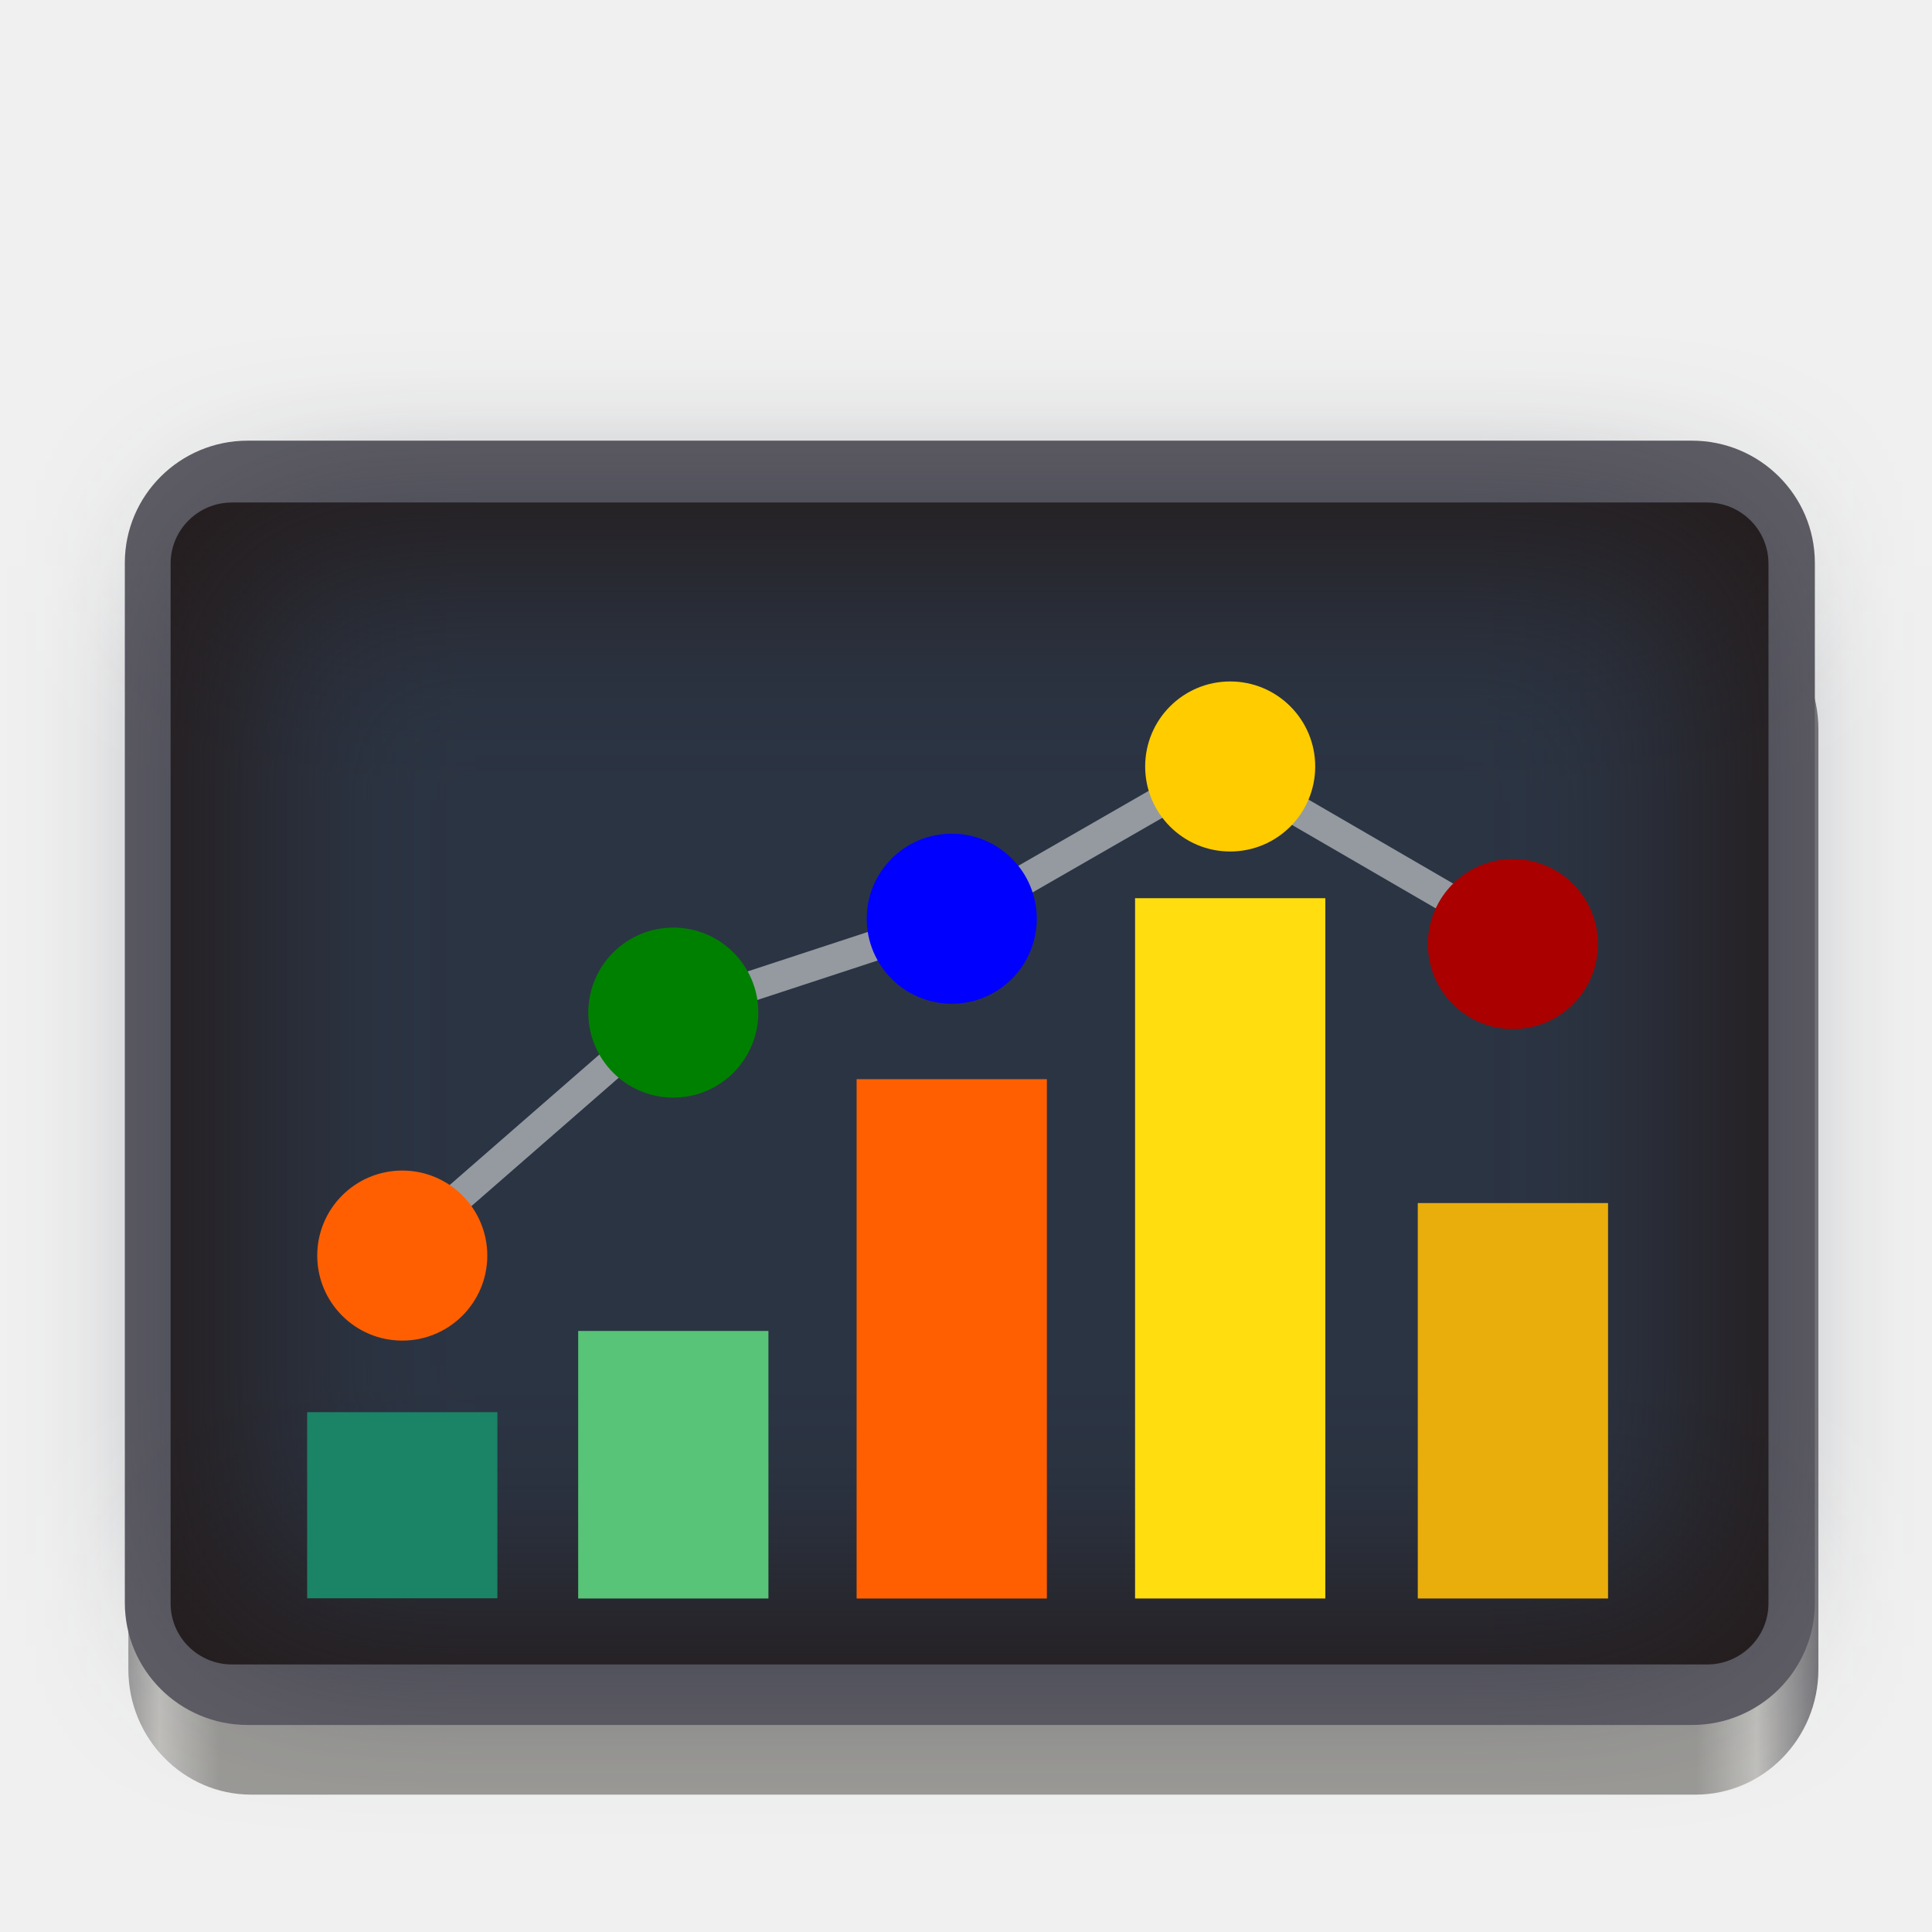
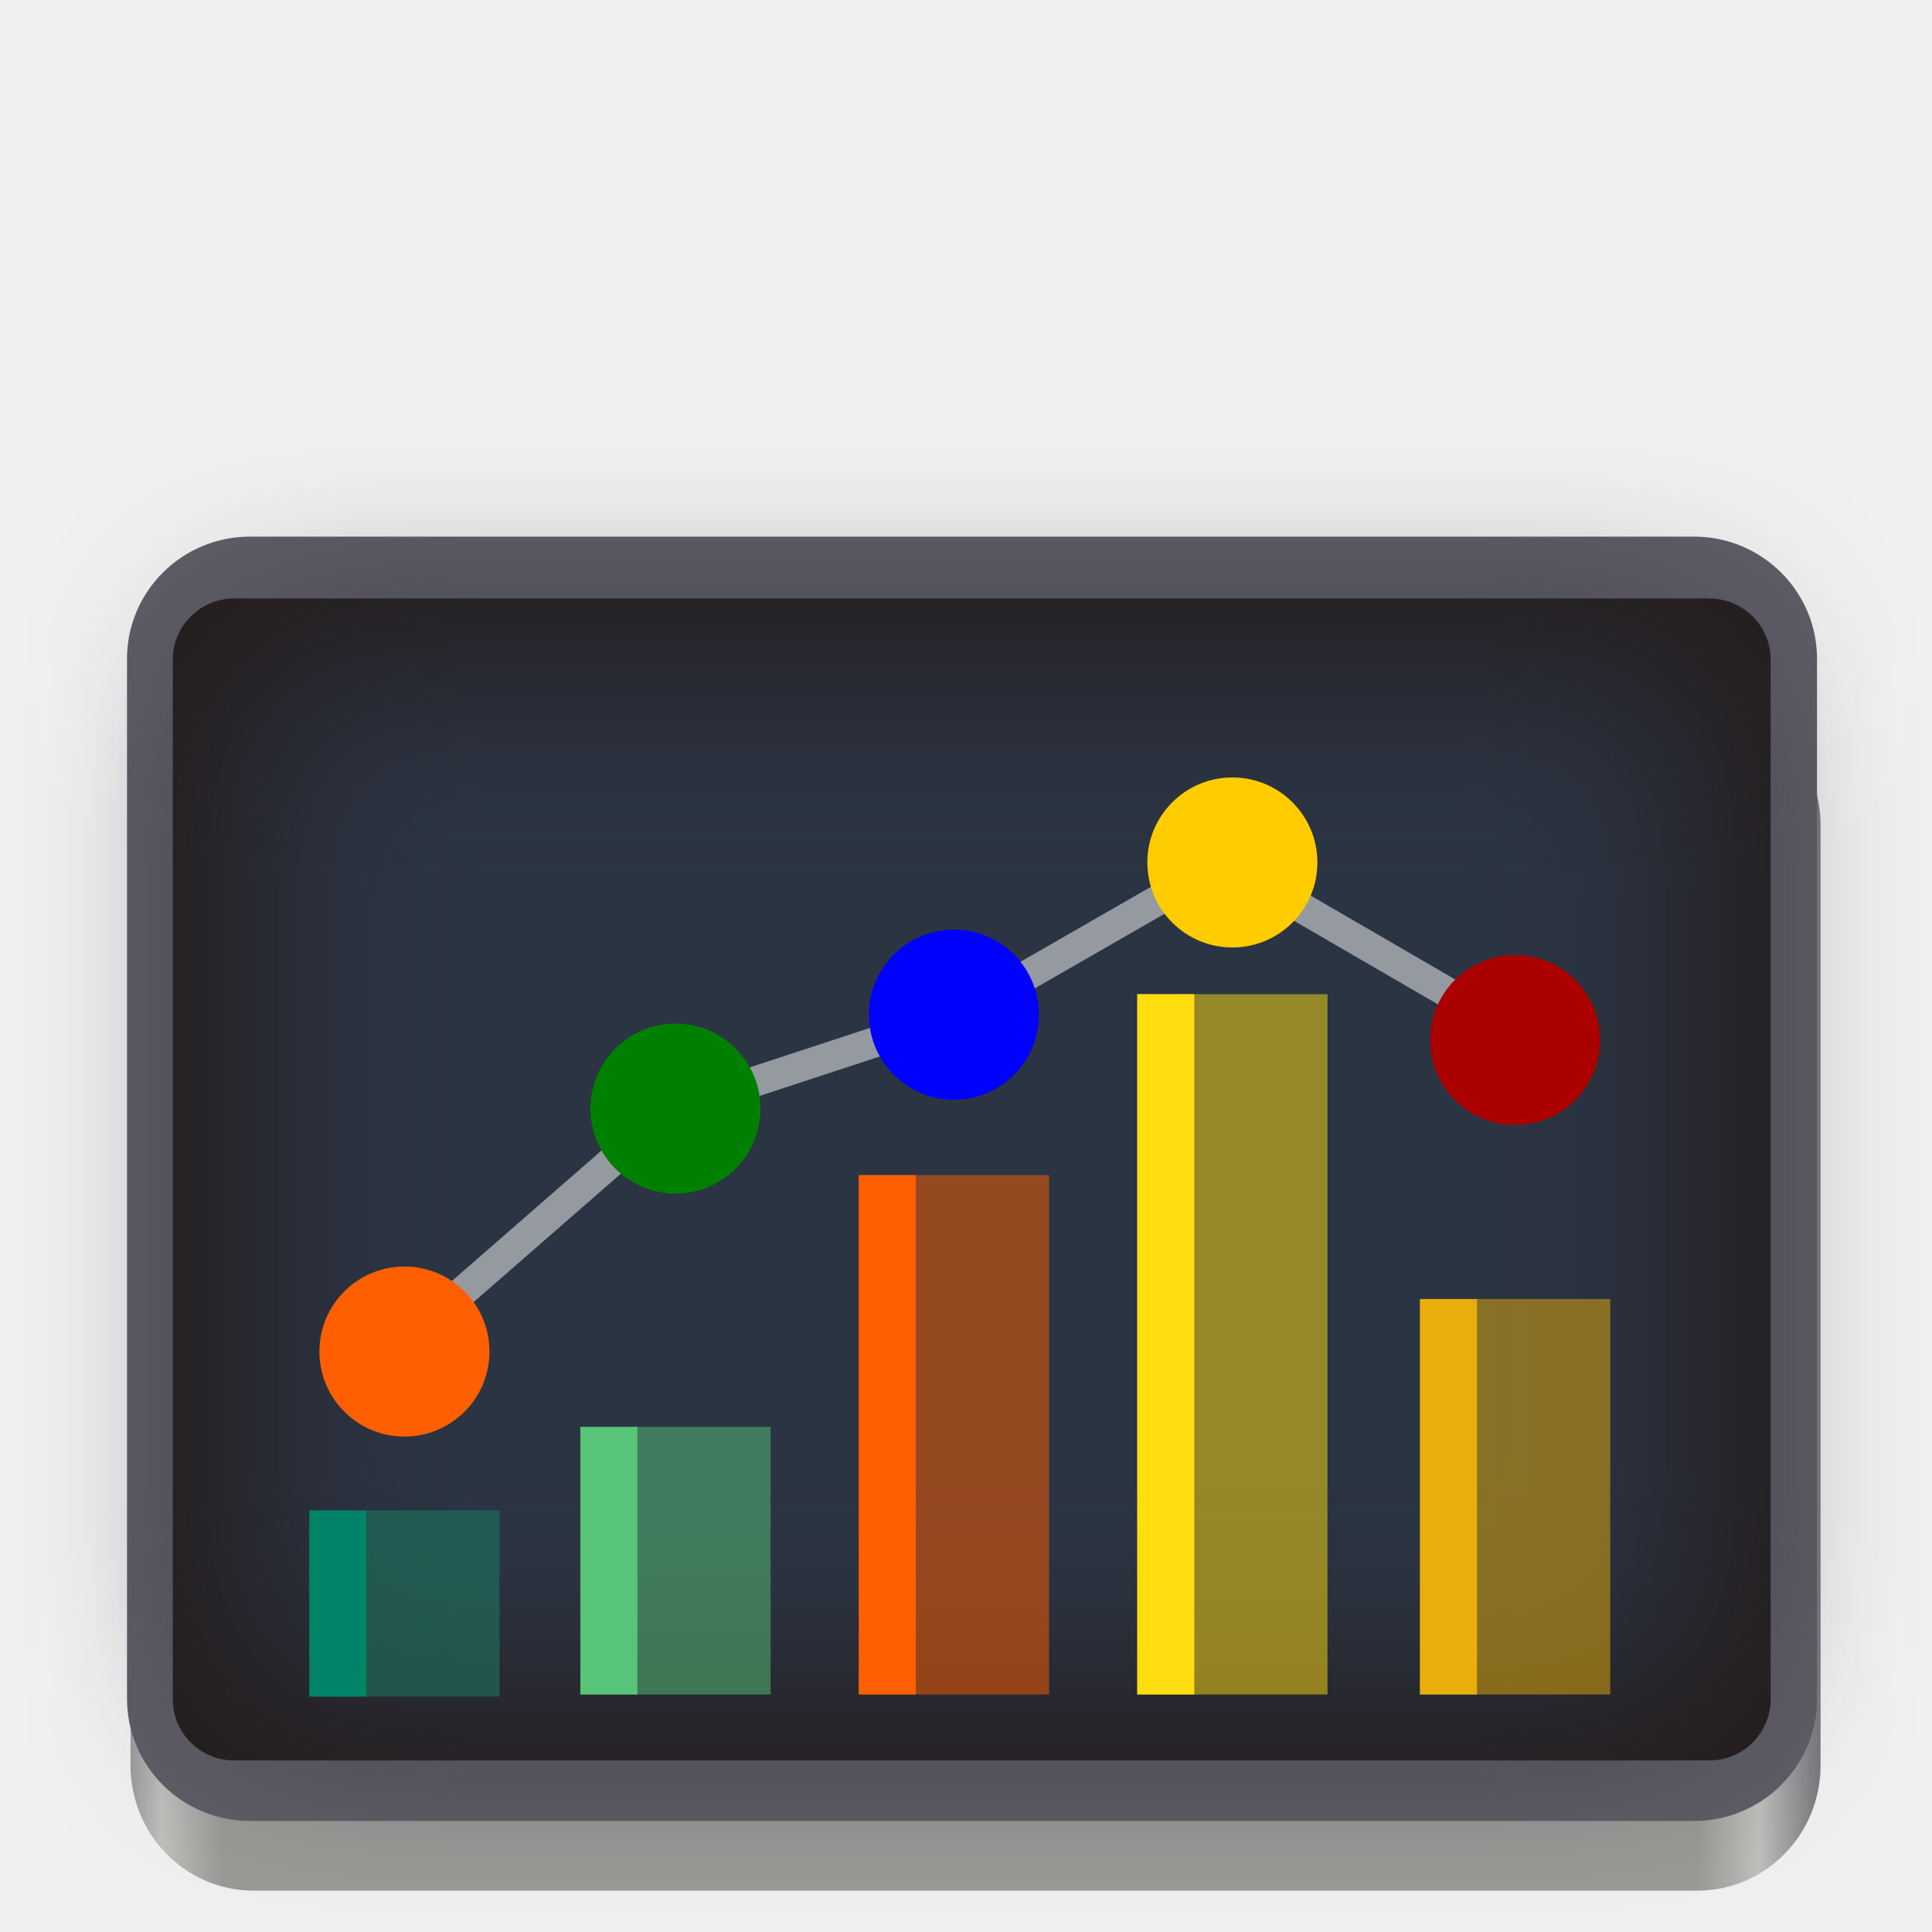
- <svg xmlns="http://www.w3.org/2000/svg" height="128" viewBox="0 0 128 128" width="128" version="1.1" id="svg39">
+ <svg xmlns="http://www.w3.org/2000/svg" xmlns:xlink="http://www.w3.org/1999/xlink" height="128" viewBox="0 0 128 128" width="128" version="1.1" id="svg39">
  <defs id="defs2454">
    <marker style="overflow:visible" id="TriangleOutL" refX="0" refY="0" orient="auto">
      <path transform="scale(0.8)" style="fill:context-stroke;fill-rule:evenodd;stroke:context-stroke;stroke-width:1pt" d="M 5.77,0 -2.88,5 V -5 Z" id="path6947" />
    </marker>
    <linearGradient id="a" gradientTransform="matrix(1.017906,0,0,-1.038068,6.467666,-180.0645)" gradientUnits="userSpaceOnUse" x1="-7.0000001e-06" x2="112" y1="-212" y2="-212">
      <stop offset="0" stop-color="#77767b" id="stop1560" />
      <stop offset="0.036" stop-color="#c0bfbc" id="stop1562" />
      <stop offset="0.071" stop-color="#9a9996" id="stop1564" />
      <stop offset="0.929" stop-color="#9a9996" id="stop1566" />
      <stop offset="0.964" stop-color="#c0bfbc" id="stop1568" />
      <stop offset="1" stop-color="#77767b" id="stop1570" />
    </linearGradient>
    <clipPath id="k">
      <path d="m 16,38 h 96 v 65 H 16 Z m 0,0" id="path1620" />
    </clipPath>
    <clipPath id="k-3">
      <path d="m 16,38 h 96 v 65 H 16 Z m 0,0" id="path1620-6" />
    </clipPath>
    <linearGradient id="linearGradient1653" gradientUnits="userSpaceOnUse" x1="-31.094" x2="-32.359" y1="201.344" y2="284.543">
      <stop id="stop1649" offset="0" stop-color="#f6f5f4" stop-opacity=".5" style="stop-color:#5e5c64;stop-opacity:1" />
      <stop id="stop1651" offset="1" stop-color="#f6f5f4" stop-opacity="0" style="stop-color:#241f31;stop-opacity:1" />
    </linearGradient>
    <linearGradient id="a-3" gradientTransform="matrix(1,0,0,-1,93.98458,-196.9811)" gradientUnits="userSpaceOnUse" x1="-7.0000001e-06" x2="112" y1="-212" y2="-212">
      <stop offset="0" stop-color="#77767b" id="stop862" />
      <stop offset="0.036" stop-color="#c0bfbc" id="stop864" />
      <stop offset="0.071" stop-color="#9a9996" id="stop866" />
      <stop offset="0.929" stop-color="#9a9996" id="stop868" />
      <stop offset="0.964" stop-color="#c0bfbc" id="stop870" />
      <stop offset="1" stop-color="#77767b" id="stop872" />
    </linearGradient>
    <clipPath id="e">
      <rect height="152" width="192" id="rect888" x="0" y="0" />
    </clipPath>
    <mask id="c">
      <g filter="url(#b)" id="g880">
        <rect fill-opacity="0.5" height="128" width="128" id="rect878" x="0" y="0" />
      </g>
    </mask>
    <filter id="b" height="1" width="1" x="0" y="0">
      <feColorMatrix in="SourceGraphic" type="matrix" values="0 0 0 0 1 0 0 0 0 1 0 0 0 0 1 0 0 0 1 0" id="feColorMatrix875" />
    </filter>
    <linearGradient id="d" gradientTransform="matrix(-1,0,0,1,16,-156)" gradientUnits="userSpaceOnUse" x1="-31.094" x2="-32.359" y1="201.344" y2="284.543">
      <stop offset="0" stop-color="#f6f5f4" stop-opacity="0.5" id="stop883" />
      <stop offset="1" stop-color="#f6f5f4" stop-opacity="0" id="stop885" />
    </linearGradient>
    <linearGradient id="f" gradientTransform="matrix(-1,0,0,1,213.9846,-16.98113)" gradientUnits="userSpaceOnUse" x1="66.711" x2="66.625" y1="70.109" y2="92.238">
      <stop offset="0" stop-color="#33d17a" id="stop891" />
      <stop offset="1" stop-color="#8ff0a4" stop-opacity="0.024" id="stop893" />
    </linearGradient>
    <linearGradient id="g" gradientTransform="matrix(1.018182,0,0,-1,92.94822,-196.9811)" gradientUnits="userSpaceOnUse" x1="2" x2="112" y1="-300" y2="-300">
      <stop offset="0" stop-color="#3d3846" id="stop896" />
      <stop offset="0.036" stop-color="#9a9996" id="stop898" />
      <stop offset="0.071" stop-color="#5e5c64" id="stop900" />
      <stop offset="0.929" stop-color="#5e5c64" id="stop902" />
      <stop offset="0.964" stop-color="#9a9996" id="stop904" />
      <stop offset="1" stop-color="#3d3846" id="stop906" />
    </linearGradient>
    <clipPath id="j">
      <rect height="152" width="192" id="rect919" x="0" y="0" />
    </clipPath>
    <mask id="h">
      <g filter="url(#b)" id="g911">
        <rect fill-opacity="0.5" height="128" width="128" id="rect909" x="0" y="0" />
      </g>
    </mask>
    <filter id="filter1393" height="1" width="1" x="0" y="0">
      <feColorMatrix in="SourceGraphic" type="matrix" values="0 0 0 0 1 0 0 0 0 1 0 0 0 0 1 0 0 0 1 0" id="feColorMatrix1391" />
    </filter>
    <linearGradient id="i" gradientTransform="matrix(-1,0,0,1,16,-156)" gradientUnits="userSpaceOnUse" x1="-32" x2="-32" y1="208" y2="276">
      <stop offset="0" stop-color="#5e5c64" id="stop914" />
      <stop offset="1" stop-color="#241f31" id="stop916" />
    </linearGradient>
    <clipPath id="k-6">
      <path d="m 16,38 h 96 v 65 H 16 Z m 0,0" id="path922" />
    </clipPath>
    <clipPath id="m">
      <rect height="152" width="192" id="rect930" x="0" y="0" />
    </clipPath>
    <mask id="l">
      <g filter="url(#b)" id="g927">
        <rect fill-opacity="0.5" height="128" width="128" id="rect925" x="0" y="0" />
      </g>
    </mask>
    <filter id="filter1407" height="1" width="1" x="0" y="0">
      <feColorMatrix in="SourceGraphic" type="matrix" values="0 0 0 0 1 0 0 0 0 1 0 0 0 0 1 0 0 0 1 0" id="feColorMatrix1405" />
    </filter>
    <linearGradient id="n" gradientTransform="rotate(-90,14.00172,94.01714)" gradientUnits="userSpaceOnUse" x1="64" x2="74" y1="236" y2="236">
      <stop offset="0" stop-color="#33d17a" id="stop933" />
      <stop offset="1" stop-color="#c8f8d2" id="stop935" />
    </linearGradient>
-     <filter style="color-interpolation-filters:sRGB" id="filter2706" x="-0.161" y="-0.228" width="1.323" height="1.456">
-       <feGaussianBlur stdDeviation="6.495" id="feGaussianBlur2708" />
+     <filter style="color-interpolation-filters:sRGB" id="filter2706-2" x="-0.161" y="-0.228" width="1.323" height="1.456">
+       <feGaussianBlur stdDeviation="6.495" id="feGaussianBlur2708-8" />
    </filter>
+     <linearGradient xlink:href="#a" id="linearGradient1368" gradientUnits="userSpaceOnUse" gradientTransform="matrix(1.017906,0,0,-1.038068,169.2134,-103.4707)" x1="-7.0000001e-06" y1="-212" x2="112" y2="-212" />
  </defs>
  <g id="layer1" style="display:inline">
-     <path d="M 16.647,118.899 H 112.33 c 4.497,0 8.143,-3.718 8.143,-8.305 V 48.31 c 0,-4.586 -3.646,-8.305 -8.143,-8.305 H 16.647 c -4.497,0 -8.143,3.718 -8.143,8.305 v 62.284 c 0,4.586 3.646,8.305 8.143,8.305 z m 0,0" fill="url(#a)" id="path1636" style="fill:url(#a);stroke-width:1.028" />
-     <path d="M 112.096,29.195 H 16.413 c -4.497,0 -8.143,3.628 -8.143,8.104 v 68.881 c 0,4.475 3.646,8.104 8.143,8.104 h 95.683 c 4.497,0 8.143,-3.628 8.143,-8.104 V 37.299 c 0,-4.475 -3.646,-8.104 -8.143,-8.104 z m 0,0" fill="#deddda" id="path1638" style="fill:#5e5c64;fill-opacity:1;stroke-width:1.015" />
-     <path d="M 113.094,33.291 H 15.375 c -2.251,0 -4.072,1.812 -4.072,4.052 v 68.881 c 0,2.24 1.821,4.052 4.072,4.052 h 97.719 c 2.251,0 4.072,-1.812 4.072,-4.052 V 37.343 c 0,-2.24 -1.821,-4.052 -4.072,-4.052 z m 0,0" fill="#241f31" id="path1640" style="fill:#241c1c;stroke-width:1.015" />
-     <rect style="fill:#2b3443;fill-opacity:1;stroke-width:1.015;filter:url(#filter2706)" id="rect3272" width="96.579" height="68.442" x="15.965" y="37.519" />
-     <rect style="fill:#1b8366;fill-opacity:1;stroke-width:0.504" id="rect3586-2" width="12.605" height="12.329" x="20.349" y="93.561" />
-     <rect style="fill:#57c478;fill-opacity:1;stroke-width:0.604" id="rect3586" width="12.605" height="17.725" x="38.306" y="88.179" />
-     <rect style="fill:#ff5f00;fill-opacity:1;stroke-width:0.842" id="rect3586-7" width="12.605" height="34.407" x="56.753" y="71.498" />
-     <rect style="fill:#ffdd0e;fill-opacity:1;stroke-width:0.978" id="rect3586-5" width="12.605" height="46.396" x="75.201" y="59.508" />
-     <rect style="fill:#e9ae0b;fill-opacity:1;stroke-width:0.735" id="rect3586-56" width="12.605" height="26.198" x="93.932" y="79.706" />
-     <path style="opacity:0.5;fill:#ffffff;fill-opacity:1;fill-rule:evenodd;stroke:#ffffff;stroke-width:2;stroke-linecap:butt;stroke-linejoin:miter;stroke-miterlimit:4;stroke-dasharray:none;stroke-opacity:1" d="M 25.953,83.185 44.418,67.088" id="path23337" />
-     <circle style="fill:#ff5f00;fill-opacity:1;stroke-width:0.496" id="path763-2" cx="26.651" cy="83.185" r="5.633" />
-     <path style="opacity:0.5;fill:none;fill-rule:evenodd;stroke:#ffffff;stroke-width:2;stroke-linecap:butt;stroke-linejoin:miter;stroke-miterlimit:4;stroke-dasharray:none;stroke-opacity:1" d="M 44.418,67.088 63.374,60.867" id="path23339" />
-     <circle style="fill:#008000;stroke-width:0.496" id="path763-6-9" cx="44.609" cy="67.088" r="5.633" />
-     <path style="opacity:0.5;fill:none;fill-rule:evenodd;stroke:#ffffff;stroke-width:2;stroke-linecap:butt;stroke-linejoin:miter;stroke-miterlimit:4;stroke-dasharray:none;stroke-opacity:1" d="M 63.374,60.867 80.919,50.781" id="path23341" />
-     <circle style="fill:#0000ff;stroke-width:0.496" id="path763-6" cx="63.056" cy="60.867" r="5.633" />
-     <path style="opacity:0.5;fill:none;fill-rule:evenodd;stroke:#ffffff;stroke-width:2;stroke-linecap:butt;stroke-linejoin:miter;stroke-miterlimit:4;stroke-dasharray:none;stroke-opacity:1" d="M 80.919,50.781 96.315,59.718" id="path23343" />
-     <circle style="fill:#aa0000;stroke-width:0.496" id="path763-3" cx="100.234" cy="62.546" r="5.633" />
-     <circle style="fill:#ffcc00;stroke-width:0.496" id="path763" cx="81.503" cy="50.781" r="5.633" />
+     <g id="g3160" transform="translate(-162.6019,-70.23524)">
+       <path d="m 179.392,195.493 h 95.683 c 4.497,0 8.143,-3.718 8.143,-8.305 v -62.284 c 0,-4.586 -3.646,-8.305 -8.143,-8.305 h -95.683 c -4.497,0 -8.143,3.718 -8.143,8.305 v 62.284 c 0,4.586 3.646,8.305 8.143,8.305 z m 0,0" fill="url(#a)" id="path1636-9" style="display:inline;fill:url(#linearGradient1368);stroke-width:1.028" />
+       <path d="m 274.842,105.789 h -95.683 c -4.497,0 -8.143,3.628 -8.143,8.104 v 68.881 c 0,4.475 3.646,8.104 8.143,8.104 h 95.683 c 4.497,0 8.143,-3.628 8.143,-8.104 v -68.881 c 0,-4.475 -3.646,-8.104 -8.143,-8.104 z m 0,0" fill="#deddda" id="path1638-7" style="display:inline;fill:#5e5c64;fill-opacity:1;stroke-width:1.015" />
+       <path d="m 275.84,109.885 h -97.719 c -2.251,0 -4.072,1.812 -4.072,4.052 v 68.881 c 0,2.24 1.821,4.052 4.072,4.052 h 97.719 c 2.251,0 4.072,-1.812 4.072,-4.052 v -68.881 c 0,-2.24 -1.821,-4.052 -4.072,-4.052 z m 0,0" fill="#241f31" id="path1640-3" style="display:inline;fill:#241c1c;stroke-width:1.015" />
+       <rect style="display:inline;fill:#2b3443;fill-opacity:1;stroke-width:1.015;filter:url(#filter2706-2)" id="rect3272-6" width="96.579" height="68.442" x="178.711" y="114.113" />
+       <rect style="display:inline;fill:#1b8366;fill-opacity:0.5;stroke-width:0.504" id="rect3586-2-1" width="12.605" height="12.329" x="183.095" y="170.307" />
+       <rect style="display:inline;fill:#008366;fill-opacity:1;stroke-width:0.276" id="rect3586-2-1-0" width="3.78" height="12.329" x="183.095" y="170.307" />
+       <rect style="display:inline;fill:#57c478;fill-opacity:0.5;stroke-width:0.604" id="rect3586-29" width="12.605" height="17.725" x="201.052" y="164.773" />
+       <rect style="display:inline;fill:#57c478;fill-opacity:1;stroke-width:0.331" id="rect3586-29-6" width="3.78" height="17.725" x="201.052" y="164.773" />
+       <rect style="display:inline;fill:#ff5f00;fill-opacity:0.5;stroke-width:0.842" id="rect3586-7-3" width="12.605" height="34.407" x="219.499" y="148.091" />
+       <rect style="display:inline;fill:#ff5f00;fill-opacity:1;stroke-width:0.461" id="rect3586-7-3-3" width="3.78" height="34.407" x="219.499" y="148.091" />
+       <rect style="display:inline;fill:#ffdd0e;fill-opacity:0.5;stroke-width:0.978" id="rect3586-5-1" width="12.605" height="46.396" x="237.947" y="136.102" />
+       <rect style="display:inline;fill:#ffdd0e;fill-opacity:1;stroke-width:0.535" id="rect3586-5-1-2" width="3.78" height="46.396" x="237.947" y="136.102" />
+       <rect style="display:inline;fill:#e9ae0b;fill-opacity:0.5;stroke-width:0.735" id="rect3586-56-9" width="12.605" height="26.198" x="256.678" y="156.3" />
+       <rect style="display:inline;fill:#e9ae0b;fill-opacity:1;stroke-width:0.402" id="rect3586-56-9-0" width="3.78" height="26.198" x="256.678" y="156.3" />
+       <path style="display:inline;opacity:0.5;fill:#ffffff;fill-opacity:1;fill-rule:evenodd;stroke:#ffffff;stroke-width:2;stroke-linecap:butt;stroke-linejoin:miter;stroke-miterlimit:4;stroke-dasharray:none;stroke-opacity:1" d="m 188.699,159.779 18.465,-16.097" id="path23337-4" />
+       <circle style="display:inline;fill:#ff5f00;fill-opacity:1;stroke-width:0.496" id="path763-2-7" cx="189.397" cy="159.779" r="5.633" />
+       <path style="display:inline;opacity:0.5;fill:none;fill-rule:evenodd;stroke:#ffffff;stroke-width:2;stroke-linecap:butt;stroke-linejoin:miter;stroke-miterlimit:4;stroke-dasharray:none;stroke-opacity:1" d="m 207.163,143.682 18.956,-6.221" id="path23339-8" />
+       <circle style="display:inline;fill:#008000;stroke-width:0.496" id="path763-6-9-4" cx="207.354" cy="143.682" r="5.633" />
+       <path style="display:inline;opacity:0.5;fill:none;fill-rule:evenodd;stroke:#ffffff;stroke-width:2;stroke-linecap:butt;stroke-linejoin:miter;stroke-miterlimit:4;stroke-dasharray:none;stroke-opacity:1" d="m 226.12,137.461 17.545,-10.086" id="path23341-5" />
+       <circle style="display:inline;fill:#0000ff;stroke-width:0.496" id="path763-6-0" cx="225.802" cy="137.461" r="5.633" />
+       <path style="display:inline;opacity:0.5;fill:none;fill-rule:evenodd;stroke:#ffffff;stroke-width:2;stroke-linecap:butt;stroke-linejoin:miter;stroke-miterlimit:4;stroke-dasharray:none;stroke-opacity:1" d="m 243.665,127.375 15.396,8.937" id="path23343-3" />
+       <circle style="display:inline;fill:#aa0000;stroke-width:0.496" id="path763-3-6" cx="262.98" cy="139.14" r="5.633" />
+       <circle style="display:inline;fill:#ffcc00;stroke-width:0.496" id="path763-1" cx="244.249" cy="127.375" r="5.633" />
+     </g>
  </g>
</svg>
